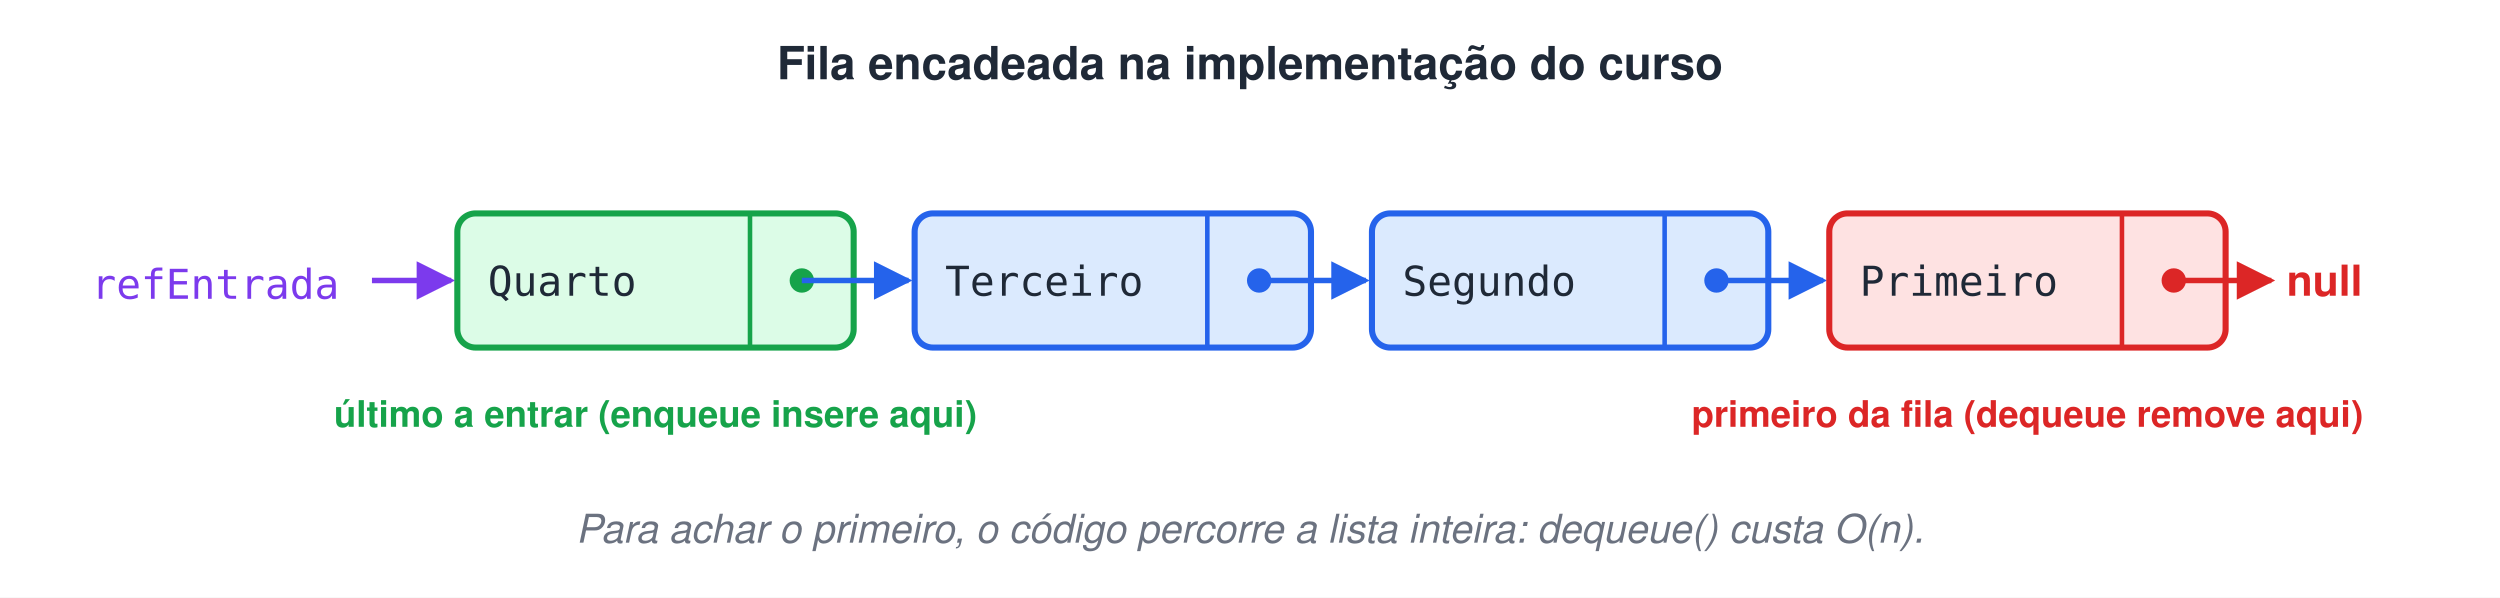
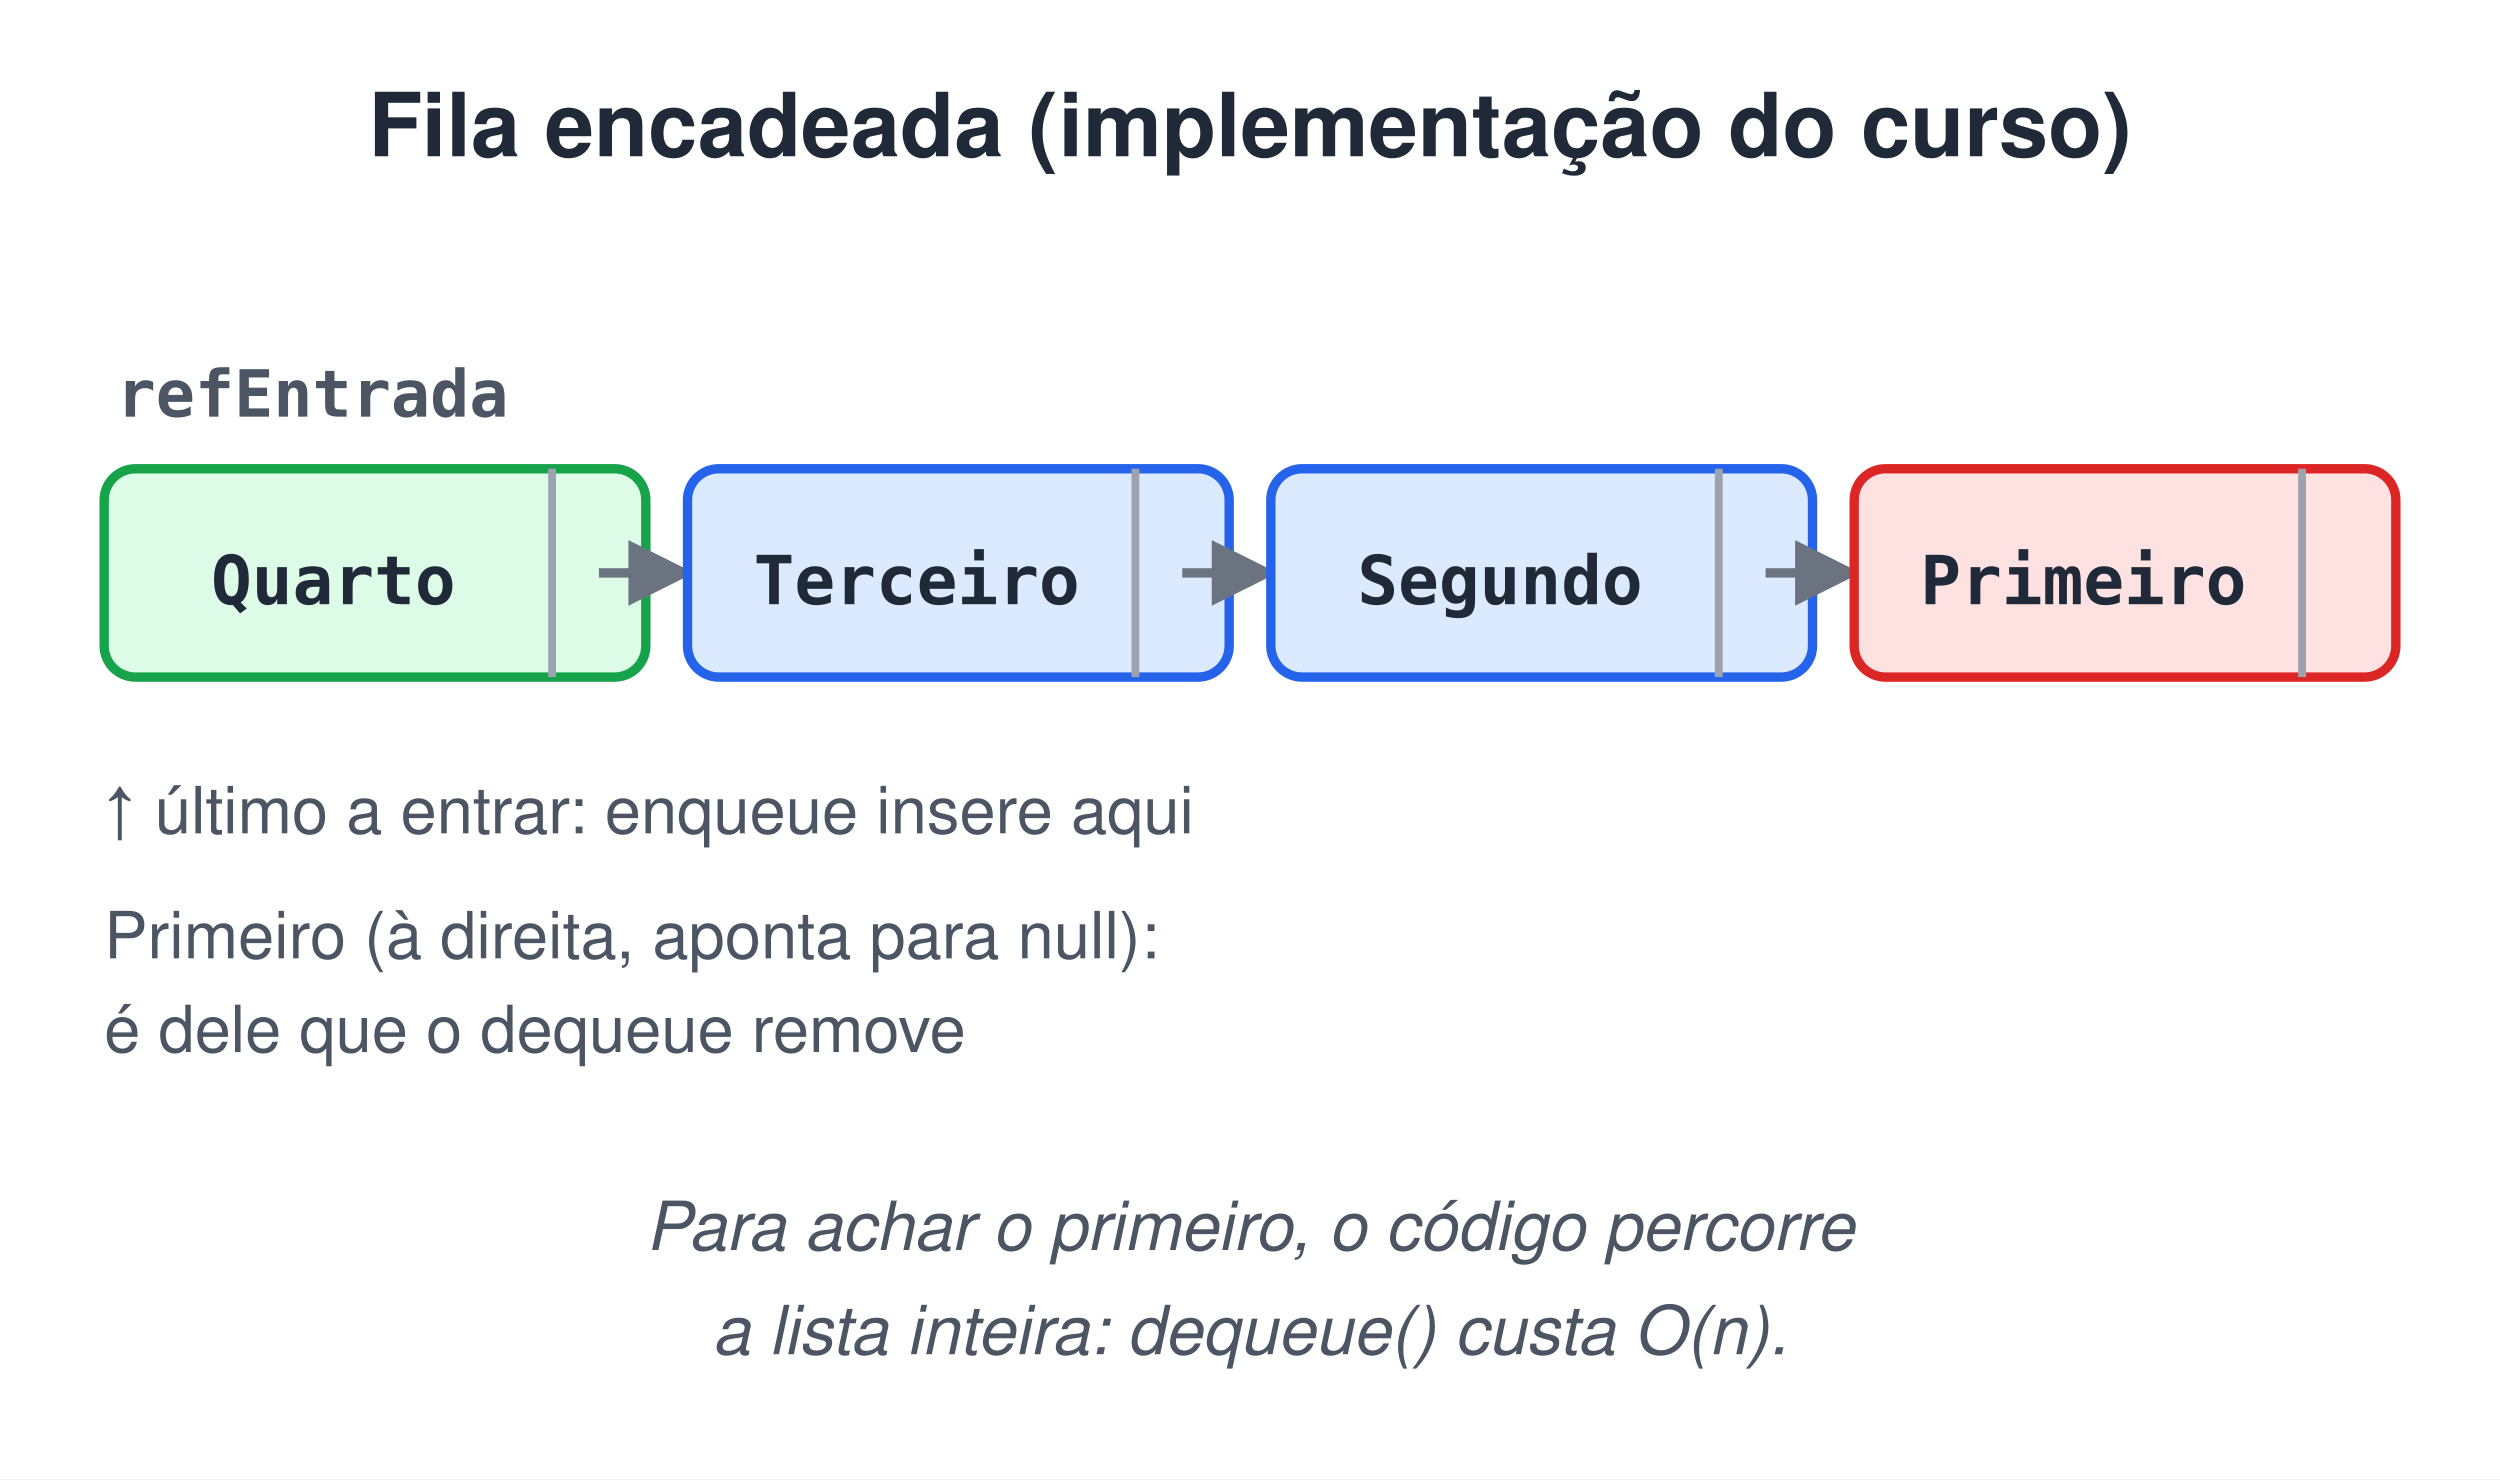
- <svg xmlns="http://www.w3.org/2000/svg" width="820" height="196" viewBox="0 0 820 196">
-   <style>text{font-family:Helvetica, Arial, 'DejaVu Sans', sans-serif}.m{font-family:Menlo, Consolas, 'DejaVu Sans Mono', monospace}</style>
+ <svg xmlns="http://www.w3.org/2000/svg" width="480" height="284" viewBox="0 0 480 284">
+   <style>text{white-space:pre;font-family:Helvetica,Arial,sans-serif;font-size:14px;fill:#1F2937}.t{font-size:17px;font-weight:bold}.b{font-weight:bold}.m{font-family:Menlo,Consolas,monospace;font-size:13px}.s{font-size:12.5px;fill:#4B5563}.n{font-size:13px;font-style:italic;fill:#4B5563}.c{text-anchor:middle}.r{text-anchor:end}.xB{fill:#DBEAFE;stroke:#2563EB}.xG{fill:#DCFCE7;stroke:#16A34A}.xO{fill:#FEF3C7;stroke:#D97706}.xP{fill:#EDE9FE;stroke:#7C3AED}.xR{fill:#FEE2E2;stroke:#DC2626}.xY{fill:#F3F4F6;stroke:#9CA3AF}.xW{fill:#fff;stroke:#9CA3AF}.xT{fill:#CCFBF1;stroke:#0D9488}.xK{fill:#FCE7F3;stroke:#DB2777}rect,ellipse,polygon{stroke-width:1.8}.l{stroke:#6B7280;stroke-width:1.8;fill:none}.d{stroke-dasharray:5 4}</style>
  <defs>
-     <marker id="arb" viewBox="0 0 10 10" refX="9" refY="5" markerWidth="7" markerHeight="7" orient="auto-start-reverse">
-       <path d="M0,0 L10,5 L0,10 z" fill="#2563EB" />
-     </marker>
-     <marker id="arr" viewBox="0 0 10 10" refX="9" refY="5" markerWidth="7" markerHeight="7" orient="auto-start-reverse">
-       <path d="M0,0 L10,5 L0,10 z" fill="#DC2626" />
-     </marker>
-     <marker id="arp" viewBox="0 0 10 10" refX="9" refY="5" markerWidth="7" markerHeight="7" orient="auto-start-reverse">
-       <path d="M0,0 L10,5 L0,10 z" fill="#7C3AED" />
+     <marker id="a" viewBox="0 0 10 10" refX="9" refY="5" markerWidth="7" markerHeight="7" orient="auto-start-reverse">
+       <path d="M0,0L10,5L0,10z" fill="#6B7280" />
    </marker>
  </defs>
-   <rect width="100%" height="100%" fill="#ffffff" />
-   <text x="410" y="26" font-size="15" font-weight="bold" fill="#1F2937" text-anchor="middle">Fila encadeada na implementação do curso</text>
-   <text x="30" y="98" class="m" font-size="13.5" fill="#7C3AED" xml:space="preserve">refEntrada</text>
-   <line x1="122" y1="92" x2="148" y2="92" stroke="#7C3AED" stroke-width="1.8" marker-end="url(#arp)" />
-   <rect x="150" y="70" width="130" height="44" rx="6" fill="#DCFCE7" stroke="#16A34A" stroke-width="2" />
-   <line x1="246" y1="70" x2="246" y2="114" stroke="#16A34A" stroke-width="1.5" />
-   <text x="160" y="97" class="m" font-size="13.5" fill="#1F2937" xml:space="preserve">Quarto</text>
-   <circle cx="263" cy="92" r="4" fill="#16A34A" />
-   <line x1="263" y1="92" x2="298" y2="92" stroke="#2563EB" stroke-width="1.8" marker-end="url(#arb)" />
-   <rect x="300" y="70" width="130" height="44" rx="6" fill="#DBEAFE" stroke="#2563EB" stroke-width="2" />
-   <line x1="396" y1="70" x2="396" y2="114" stroke="#2563EB" stroke-width="1.5" />
-   <text x="310" y="97" class="m" font-size="13.5" fill="#1F2937" xml:space="preserve">Terceiro</text>
-   <circle cx="413" cy="92" r="4" fill="#2563EB" />
-   <line x1="413" y1="92" x2="448" y2="92" stroke="#2563EB" stroke-width="1.8" marker-end="url(#arb)" />
-   <rect x="450" y="70" width="130" height="44" rx="6" fill="#DBEAFE" stroke="#2563EB" stroke-width="2" />
-   <line x1="546" y1="70" x2="546" y2="114" stroke="#2563EB" stroke-width="1.5" />
-   <text x="460" y="97" class="m" font-size="13.5" fill="#1F2937" xml:space="preserve">Segundo</text>
-   <circle cx="563" cy="92" r="4" fill="#2563EB" />
-   <line x1="563" y1="92" x2="598" y2="92" stroke="#2563EB" stroke-width="1.8" marker-end="url(#arb)" />
-   <rect x="600" y="70" width="130" height="44" rx="6" fill="#FEE2E2" stroke="#DC2626" stroke-width="2" />
-   <line x1="696" y1="70" x2="696" y2="114" stroke="#DC2626" stroke-width="1.5" />
-   <text x="610" y="97" class="m" font-size="13.5" fill="#1F2937" xml:space="preserve">Primeiro</text>
-   <circle cx="713" cy="92" r="4" fill="#DC2626" />
-   <line x1="713" y1="92" x2="745" y2="92" stroke="#DC2626" stroke-width="1.8" marker-end="url(#arr)" />
-   <text x="750" y="97" font-size="14" font-weight="bold" fill="#DC2626">null</text>
-   <text x="215" y="140" font-size="12" font-weight="bold" fill="#16A34A" text-anchor="middle">último a entrar (enqueue insere aqui)</text>
-   <text x="665" y="140" font-size="12" font-weight="bold" fill="#DC2626" text-anchor="middle">primeiro da fila (dequeue remove aqui)</text>
-   <text x="410" y="178" font-size="13" font-style="italic" fill="#6B7280" text-anchor="middle">Para achar o primeiro, o código percorre a lista inteira: dequeue() custa O(n).</text>
+   <rect width="100%" height="100%" fill="#fff" />
+   <text x="240.0" y="30" class="t c">Fila encadeada (implementação do curso)</text>
+   <rect x="20" y="90" width="104" height="40" rx="6" class="xG" />
+   <text x="64.0" y="116" class="m b c">Quarto</text>
+   <line x1="106" y1="90" x2="106" y2="130" stroke="#9CA3AF" stroke-width="1.5" />
+   <path d="M115,110 L132,110" class="l" marker-end="url(#a)" />
+   <rect x="132" y="90" width="104" height="40" rx="6" class="xB" />
+   <text x="176.0" y="116" class="m b c">Terceiro</text>
+   <line x1="218" y1="90" x2="218" y2="130" stroke="#9CA3AF" stroke-width="1.5" />
+   <path d="M227,110 L244,110" class="l" marker-end="url(#a)" />
+   <rect x="244" y="90" width="104" height="40" rx="6" class="xB" />
+   <text x="288.0" y="116" class="m b c">Segundo</text>
+   <line x1="330" y1="90" x2="330" y2="130" stroke="#9CA3AF" stroke-width="1.5" />
+   <path d="M339,110 L356,110" class="l" marker-end="url(#a)" />
+   <rect x="356" y="90" width="104" height="40" rx="6" class="xR" />
+   <text x="400.0" y="116" class="m b c">Primeiro</text>
+   <line x1="442" y1="90" x2="442" y2="130" stroke="#9CA3AF" stroke-width="1.5" />
+   <text x="60" y="80" class="m s b c">refEntrada</text>
+   <text x="20" y="160" class="s">↑ último a entrar: enqueue insere aqui</text>
+   <text x="20" y="184" class="s">Primeiro (à direita, aponta para null):</text>
+   <text x="20" y="202" class="s">é dele que o dequeue remove</text>
+   <text x="240.0" y="240" class="n c">Para achar o primeiro, o código percorre</text>
+   <text x="240.0" y="260" class="n c">a lista inteira: dequeue() custa O(n).</text>
</svg>
